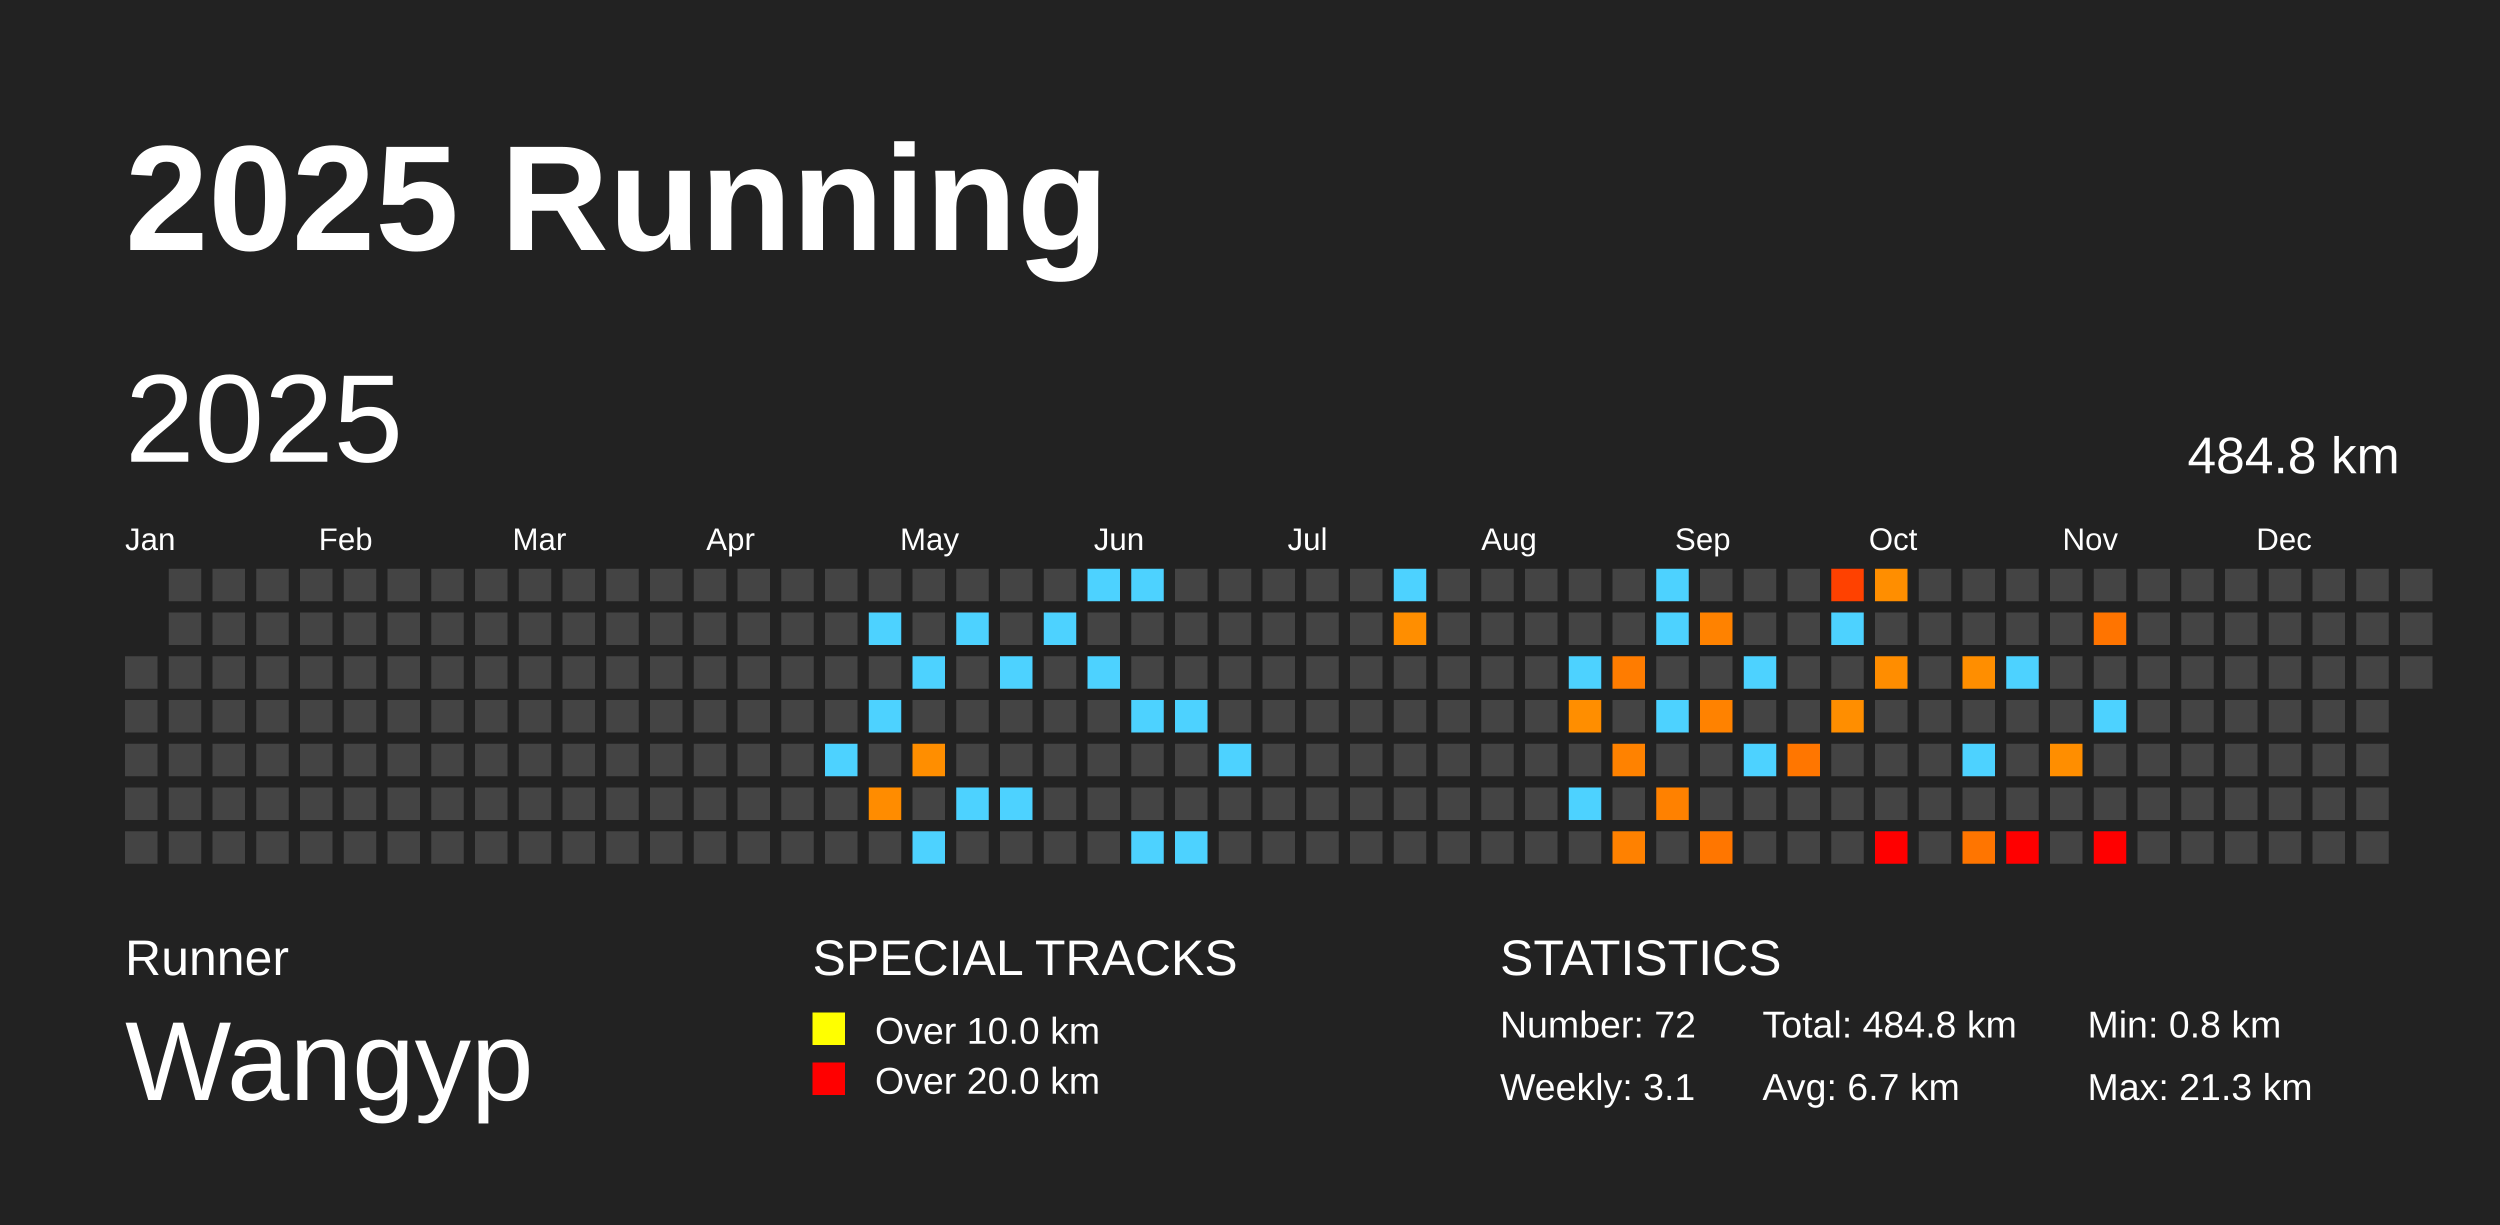
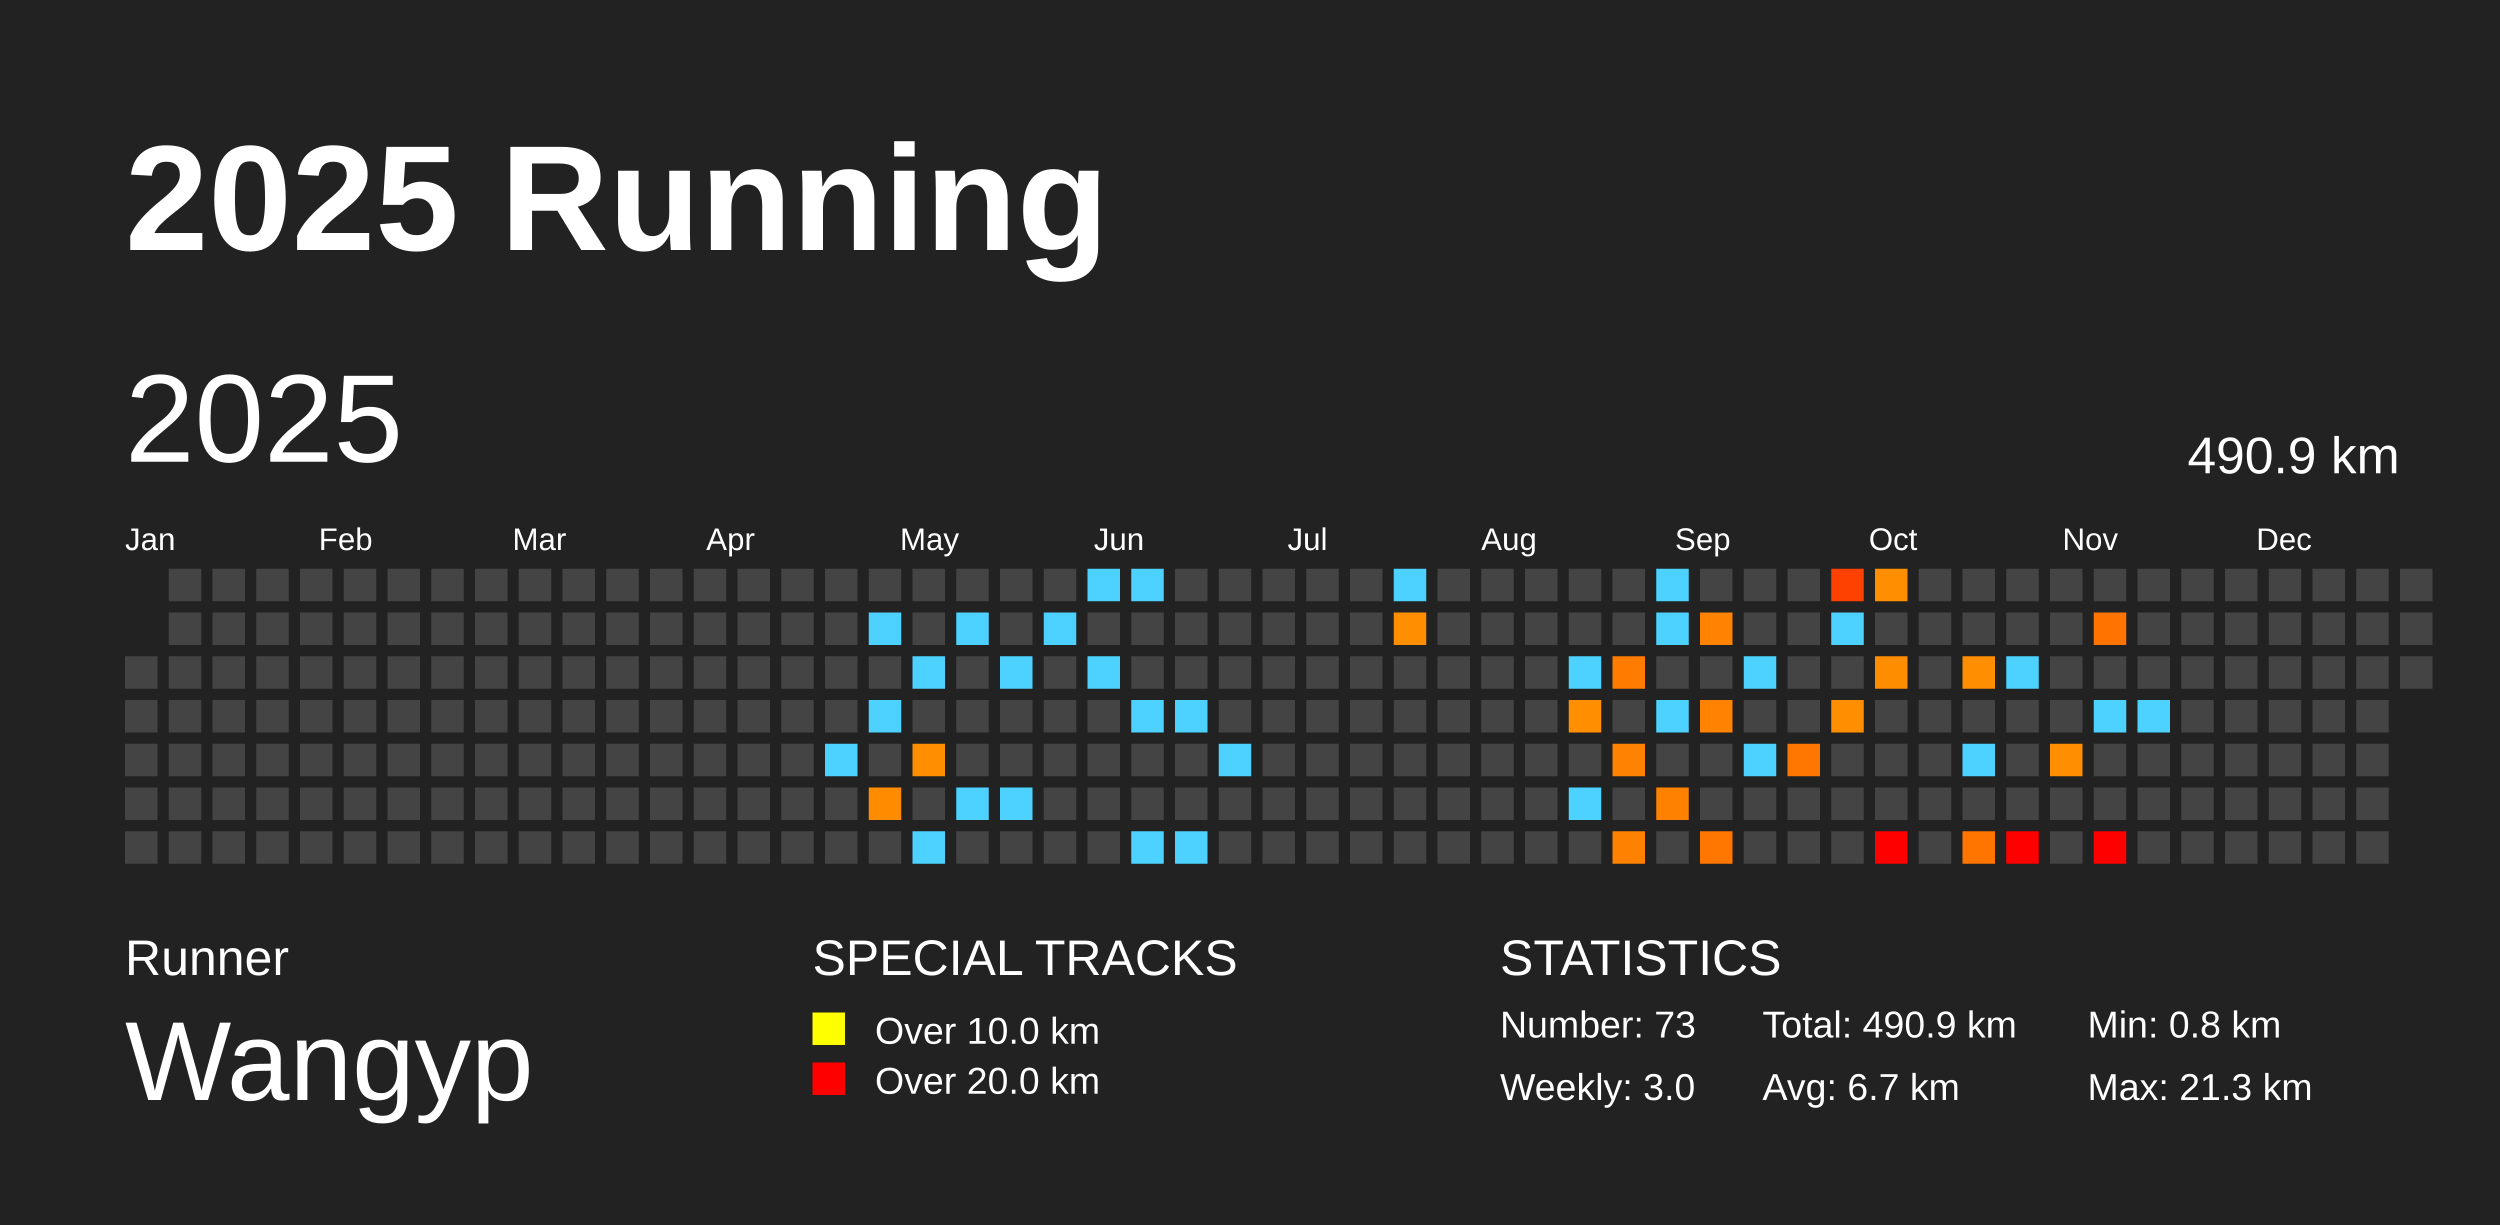
<svg xmlns="http://www.w3.org/2000/svg" baseProfile="full" height="98mm" version="1.1" viewBox="0,0,200,98" width="200mm">
  <defs />
  <rect fill="#222222" height="98" width="200" x="0" y="0" />
  <text fill="#FFFFFF" style="font-size:12px; font-family:Arial; font-weight:bold;" x="10" y="20">2025 Running</text>
  <text fill="#FFFFFF" style="font-size:4px; font-family:Arial" x="10" y="78">Runner</text>
  <text fill="#FFFFFF" style="font-size:9px; font-family:Arial" x="10" y="88">Wangyp</text>
  <text fill="#FFFFFF" style="font-size:4px; font-family:Arial" x="65" y="78">SPECIAL TRACKS</text>
  <rect fill="yellow" height="2.6" width="2.6" x="65" y="81" />
  <text fill="#FFFFFF" style="font-size:3px; font-family:Arial" x="70" y="83.5">Over 10.0 km</text>
  <rect fill="red" height="2.6" width="2.6" x="65" y="85" />
  <text fill="#FFFFFF" style="font-size:3px; font-family:Arial" x="70" y="87.5">Over 20.0 km</text>
  <text fill="#FFFFFF" style="font-size:4px; font-family:Arial" x="120" y="78">STATISTICS</text>
-   <text fill="#FFFFFF" style="font-size:3px; font-family:Arial" x="120" y="83">Number: 72</text>
-   <text fill="#FFFFFF" style="font-size:3px; font-family:Arial" x="120" y="88">Weekly: 3.1</text>
-   <text fill="#FFFFFF" style="font-size:3px; font-family:Arial" x="141" y="83">Total: 484.8 km</text>
+   <text fill="#FFFFFF" style="font-size:3px; font-family:Arial" x="120" y="83">Number: 73</text>
+   <text fill="#FFFFFF" style="font-size:3px; font-family:Arial" x="120" y="88">Weekly: 3.0</text>
+   <text fill="#FFFFFF" style="font-size:3px; font-family:Arial" x="141" y="83">Total: 490.9 km</text>
  <text fill="#FFFFFF" style="font-size:3px; font-family:Arial" x="141" y="88">Avg: 6.7 km</text>
  <text fill="#FFFFFF" style="font-size:3px; font-family:Arial" x="167" y="83">Min: 0.8 km</text>
  <text fill="#FFFFFF" style="font-size:3px; font-family:Arial" x="167" y="88">Max: 21.3 km</text>
  <text dominant-baseline="hanging" fill="#FFFFFF" style="font-size:10.0px; font-family:Arial;" x="10" y="30">2025</text>
-   <text dominant-baseline="hanging" fill="#FFFFFF" style="font-size:4.125px; font-family:Arial;" x="175" y="35">484.8 km</text>
+   <text dominant-baseline="hanging" fill="#FFFFFF" style="font-size:4.125px; font-family:Arial;" x="175" y="35">490.9 km</text>
  <text fill="#FFFFFF" style="font-size:2.5px; font-family:Arial" x="10.0" y="44">Jan</text>
  <text fill="#FFFFFF" style="font-size:2.5px; font-family:Arial" x="25.5" y="44">Feb</text>
  <text fill="#FFFFFF" style="font-size:2.5px; font-family:Arial" x="41.0" y="44">Mar</text>
  <text fill="#FFFFFF" style="font-size:2.5px; font-family:Arial" x="56.5" y="44">Apr</text>
  <text fill="#FFFFFF" style="font-size:2.5px; font-family:Arial" x="72.0" y="44">May</text>
  <text fill="#FFFFFF" style="font-size:2.5px; font-family:Arial" x="87.5" y="44">Jun</text>
  <text fill="#FFFFFF" style="font-size:2.5px; font-family:Arial" x="103.0" y="44">Jul</text>
  <text fill="#FFFFFF" style="font-size:2.5px; font-family:Arial" x="118.5" y="44">Aug</text>
  <text fill="#FFFFFF" style="font-size:2.5px; font-family:Arial" x="134.0" y="44">Sep</text>
  <text fill="#FFFFFF" style="font-size:2.5px; font-family:Arial" x="149.5" y="44">Oct</text>
  <text fill="#FFFFFF" style="font-size:2.5px; font-family:Arial" x="165.0" y="44">Nov</text>
  <text fill="#FFFFFF" style="font-size:2.5px; font-family:Arial" x="180.5" y="44">Dec</text>
  <rect fill="#444444" height="2.6" width="2.6" x="10.0" y="52.5" />
  <rect fill="#444444" height="2.6" width="2.6" x="10.0" y="56.0" />
  <rect fill="#444444" height="2.6" width="2.6" x="10.0" y="59.5" />
  <rect fill="#444444" height="2.6" width="2.6" x="10.0" y="63.0" />
  <rect fill="#444444" height="2.6" width="2.6" x="10.0" y="66.5" />
  <rect fill="#444444" height="2.6" width="2.6" x="13.5" y="45.5" />
  <rect fill="#444444" height="2.6" width="2.6" x="13.5" y="49.0" />
  <rect fill="#444444" height="2.6" width="2.6" x="13.5" y="52.5" />
  <rect fill="#444444" height="2.6" width="2.6" x="13.5" y="56.0" />
  <rect fill="#444444" height="2.6" width="2.6" x="13.5" y="59.5" />
  <rect fill="#444444" height="2.6" width="2.6" x="13.5" y="63.0" />
  <rect fill="#444444" height="2.6" width="2.6" x="13.5" y="66.5" />
  <rect fill="#444444" height="2.6" width="2.6" x="17.0" y="45.5" />
  <rect fill="#444444" height="2.6" width="2.6" x="17.0" y="49.0" />
  <rect fill="#444444" height="2.6" width="2.6" x="17.0" y="52.5" />
  <rect fill="#444444" height="2.6" width="2.6" x="17.0" y="56.0" />
  <rect fill="#444444" height="2.6" width="2.6" x="17.0" y="59.5" />
  <rect fill="#444444" height="2.6" width="2.6" x="17.0" y="63.0" />
  <rect fill="#444444" height="2.6" width="2.6" x="17.0" y="66.5" />
  <rect fill="#444444" height="2.6" width="2.6" x="20.5" y="45.5" />
  <rect fill="#444444" height="2.6" width="2.6" x="20.5" y="49.0" />
  <rect fill="#444444" height="2.6" width="2.6" x="20.5" y="52.5" />
  <rect fill="#444444" height="2.6" width="2.6" x="20.5" y="56.0" />
  <rect fill="#444444" height="2.6" width="2.6" x="20.5" y="59.5" />
  <rect fill="#444444" height="2.6" width="2.6" x="20.5" y="63.0" />
  <rect fill="#444444" height="2.6" width="2.6" x="20.5" y="66.5" />
  <rect fill="#444444" height="2.6" width="2.6" x="24.0" y="45.5" />
  <rect fill="#444444" height="2.6" width="2.6" x="24.0" y="49.0" />
  <rect fill="#444444" height="2.6" width="2.6" x="24.0" y="52.5" />
  <rect fill="#444444" height="2.6" width="2.6" x="24.0" y="56.0" />
  <rect fill="#444444" height="2.6" width="2.6" x="24.0" y="59.5" />
  <rect fill="#444444" height="2.6" width="2.6" x="24.0" y="63.0" />
  <rect fill="#444444" height="2.6" width="2.6" x="24.0" y="66.5" />
  <rect fill="#444444" height="2.6" width="2.6" x="27.5" y="45.5" />
  <rect fill="#444444" height="2.6" width="2.6" x="27.5" y="49.0" />
  <rect fill="#444444" height="2.6" width="2.6" x="27.5" y="52.5" />
  <rect fill="#444444" height="2.6" width="2.6" x="27.5" y="56.0" />
  <rect fill="#444444" height="2.6" width="2.6" x="27.5" y="59.5" />
  <rect fill="#444444" height="2.6" width="2.6" x="27.5" y="63.0" />
  <rect fill="#444444" height="2.6" width="2.6" x="27.5" y="66.5" />
  <rect fill="#444444" height="2.6" width="2.6" x="31.0" y="45.5" />
  <rect fill="#444444" height="2.6" width="2.6" x="31.0" y="49.0" />
  <rect fill="#444444" height="2.6" width="2.6" x="31.0" y="52.5" />
  <rect fill="#444444" height="2.6" width="2.6" x="31.0" y="56.0" />
  <rect fill="#444444" height="2.6" width="2.6" x="31.0" y="59.5" />
  <rect fill="#444444" height="2.6" width="2.6" x="31.0" y="63.0" />
  <rect fill="#444444" height="2.6" width="2.6" x="31.0" y="66.5" />
  <rect fill="#444444" height="2.6" width="2.6" x="34.5" y="45.5" />
  <rect fill="#444444" height="2.6" width="2.6" x="34.5" y="49.0" />
  <rect fill="#444444" height="2.6" width="2.6" x="34.5" y="52.5" />
  <rect fill="#444444" height="2.6" width="2.6" x="34.5" y="56.0" />
  <rect fill="#444444" height="2.6" width="2.6" x="34.5" y="59.5" />
  <rect fill="#444444" height="2.6" width="2.6" x="34.5" y="63.0" />
  <rect fill="#444444" height="2.6" width="2.6" x="34.5" y="66.5" />
  <rect fill="#444444" height="2.6" width="2.6" x="38.0" y="45.5" />
  <rect fill="#444444" height="2.6" width="2.6" x="38.0" y="49.0" />
  <rect fill="#444444" height="2.6" width="2.6" x="38.0" y="52.5" />
  <rect fill="#444444" height="2.6" width="2.6" x="38.0" y="56.0" />
  <rect fill="#444444" height="2.6" width="2.6" x="38.0" y="59.5" />
  <rect fill="#444444" height="2.6" width="2.6" x="38.0" y="63.0" />
  <rect fill="#444444" height="2.6" width="2.6" x="38.0" y="66.5" />
  <rect fill="#444444" height="2.6" width="2.6" x="41.5" y="45.5" />
  <rect fill="#444444" height="2.6" width="2.6" x="41.5" y="49.0" />
  <rect fill="#444444" height="2.6" width="2.6" x="41.5" y="52.5" />
  <rect fill="#444444" height="2.6" width="2.6" x="41.5" y="56.0" />
  <rect fill="#444444" height="2.6" width="2.6" x="41.5" y="59.5" />
  <rect fill="#444444" height="2.6" width="2.6" x="41.5" y="63.0" />
  <rect fill="#444444" height="2.6" width="2.6" x="41.5" y="66.5" />
  <rect fill="#444444" height="2.6" width="2.6" x="45.0" y="45.5" />
  <rect fill="#444444" height="2.6" width="2.6" x="45.0" y="49.0" />
  <rect fill="#444444" height="2.6" width="2.6" x="45.0" y="52.5" />
  <rect fill="#444444" height="2.6" width="2.6" x="45.0" y="56.0" />
  <rect fill="#444444" height="2.6" width="2.6" x="45.0" y="59.5" />
  <rect fill="#444444" height="2.6" width="2.6" x="45.0" y="63.0" />
  <rect fill="#444444" height="2.6" width="2.6" x="45.0" y="66.5" />
  <rect fill="#444444" height="2.6" width="2.6" x="48.5" y="45.5" />
  <rect fill="#444444" height="2.6" width="2.6" x="48.5" y="49.0" />
  <rect fill="#444444" height="2.6" width="2.6" x="48.5" y="52.5" />
  <rect fill="#444444" height="2.6" width="2.6" x="48.5" y="56.0" />
  <rect fill="#444444" height="2.6" width="2.6" x="48.5" y="59.5" />
  <rect fill="#444444" height="2.6" width="2.6" x="48.5" y="63.0" />
  <rect fill="#444444" height="2.6" width="2.6" x="48.5" y="66.5" />
  <rect fill="#444444" height="2.6" width="2.6" x="52.0" y="45.5" />
  <rect fill="#444444" height="2.6" width="2.6" x="52.0" y="49.0" />
  <rect fill="#444444" height="2.6" width="2.6" x="52.0" y="52.5" />
  <rect fill="#444444" height="2.6" width="2.6" x="52.0" y="56.0" />
  <rect fill="#444444" height="2.6" width="2.6" x="52.0" y="59.5" />
  <rect fill="#444444" height="2.6" width="2.6" x="52.0" y="63.0" />
  <rect fill="#444444" height="2.6" width="2.6" x="52.0" y="66.5" />
  <rect fill="#444444" height="2.6" width="2.6" x="55.5" y="45.5" />
  <rect fill="#444444" height="2.6" width="2.6" x="55.5" y="49.0" />
  <rect fill="#444444" height="2.6" width="2.6" x="55.5" y="52.5" />
  <rect fill="#444444" height="2.6" width="2.6" x="55.5" y="56.0" />
  <rect fill="#444444" height="2.6" width="2.6" x="55.5" y="59.5" />
  <rect fill="#444444" height="2.6" width="2.6" x="55.5" y="63.0" />
  <rect fill="#444444" height="2.6" width="2.6" x="55.5" y="66.5" />
  <rect fill="#444444" height="2.6" width="2.6" x="59.0" y="45.5" />
  <rect fill="#444444" height="2.6" width="2.6" x="59.0" y="49.0" />
  <rect fill="#444444" height="2.6" width="2.6" x="59.0" y="52.5" />
  <rect fill="#444444" height="2.6" width="2.6" x="59.0" y="56.0" />
  <rect fill="#444444" height="2.6" width="2.6" x="59.0" y="59.5" />
  <rect fill="#444444" height="2.6" width="2.6" x="59.0" y="63.0" />
  <rect fill="#444444" height="2.6" width="2.6" x="59.0" y="66.5" />
  <rect fill="#444444" height="2.6" width="2.6" x="62.5" y="45.5" />
  <rect fill="#444444" height="2.6" width="2.6" x="62.5" y="49.0" />
  <rect fill="#444444" height="2.6" width="2.6" x="62.5" y="52.5" />
  <rect fill="#444444" height="2.6" width="2.6" x="62.5" y="56.0" />
  <rect fill="#444444" height="2.6" width="2.6" x="62.5" y="59.5" />
  <rect fill="#444444" height="2.6" width="2.6" x="62.5" y="63.0" />
  <rect fill="#444444" height="2.6" width="2.6" x="62.5" y="66.5" />
  <rect fill="#444444" height="2.6" width="2.6" x="66.0" y="45.5" />
  <rect fill="#444444" height="2.6" width="2.6" x="66.0" y="49.0" />
  <rect fill="#444444" height="2.6" width="2.6" x="66.0" y="52.5" />
  <rect fill="#444444" height="2.6" width="2.6" x="66.0" y="56.0" />
  <rect fill="#4dd2ff" height="2.6" width="2.6" x="66.0" y="59.5" />
  <rect fill="#444444" height="2.6" width="2.6" x="66.0" y="63.0" />
  <rect fill="#444444" height="2.6" width="2.6" x="66.0" y="66.5" />
  <rect fill="#444444" height="2.6" width="2.6" x="69.5" y="45.5" />
  <rect fill="#4dd2ff" height="2.6" width="2.6" x="69.5" y="49.0" />
  <rect fill="#444444" height="2.6" width="2.6" x="69.5" y="52.5" />
  <rect fill="#4dd2ff" height="2.6" width="2.6" x="69.5" y="56.0" />
  <rect fill="#444444" height="2.6" width="2.6" x="69.5" y="59.5" />
  <rect fill="#ff8c00" height="2.6" width="2.6" x="69.5" y="63.0" />
  <rect fill="#444444" height="2.6" width="2.6" x="69.5" y="66.5" />
  <rect fill="#444444" height="2.6" width="2.6" x="73.0" y="45.5" />
  <rect fill="#444444" height="2.6" width="2.6" x="73.0" y="49.0" />
  <rect fill="#4dd2ff" height="2.6" width="2.6" x="73.0" y="52.5" />
  <rect fill="#444444" height="2.6" width="2.6" x="73.0" y="56.0" />
  <rect fill="#ff8e00" height="2.6" width="2.6" x="73.0" y="59.5" />
  <rect fill="#444444" height="2.6" width="2.6" x="73.0" y="63.0" />
  <rect fill="#4dd2ff" height="2.6" width="2.6" x="73.0" y="66.5" />
  <rect fill="#444444" height="2.6" width="2.6" x="76.5" y="45.5" />
  <rect fill="#4dd2ff" height="2.6" width="2.6" x="76.5" y="49.0" />
  <rect fill="#444444" height="2.6" width="2.6" x="76.5" y="52.5" />
  <rect fill="#444444" height="2.6" width="2.6" x="76.5" y="56.0" />
  <rect fill="#444444" height="2.6" width="2.6" x="76.5" y="59.5" />
  <rect fill="#4dd2ff" height="2.6" width="2.6" x="76.5" y="63.0" />
  <rect fill="#444444" height="2.6" width="2.6" x="76.5" y="66.5" />
  <rect fill="#444444" height="2.6" width="2.6" x="80.0" y="45.5" />
  <rect fill="#444444" height="2.6" width="2.6" x="80.0" y="49.0" />
  <rect fill="#4dd2ff" height="2.6" width="2.6" x="80.0" y="52.5" />
  <rect fill="#444444" height="2.6" width="2.6" x="80.0" y="56.0" />
  <rect fill="#444444" height="2.6" width="2.6" x="80.0" y="59.5" />
  <rect fill="#4dd2ff" height="2.6" width="2.6" x="80.0" y="63.0" />
  <rect fill="#444444" height="2.6" width="2.6" x="80.0" y="66.5" />
  <rect fill="#444444" height="2.6" width="2.6" x="83.5" y="45.5" />
  <rect fill="#4dd2ff" height="2.6" width="2.6" x="83.5" y="49.0" />
  <rect fill="#444444" height="2.6" width="2.6" x="83.5" y="52.5" />
  <rect fill="#444444" height="2.6" width="2.6" x="83.5" y="56.0" />
  <rect fill="#444444" height="2.6" width="2.6" x="83.5" y="59.5" />
  <rect fill="#444444" height="2.6" width="2.6" x="83.5" y="63.0" />
  <rect fill="#444444" height="2.6" width="2.6" x="83.5" y="66.5" />
  <rect fill="#4dd2ff" height="2.6" width="2.6" x="87.0" y="45.5" />
  <rect fill="#444444" height="2.6" width="2.6" x="87.0" y="49.0" />
  <rect fill="#4dd2ff" height="2.6" width="2.6" x="87.0" y="52.5" />
  <rect fill="#444444" height="2.6" width="2.6" x="87.0" y="56.0" />
  <rect fill="#444444" height="2.6" width="2.6" x="87.0" y="59.5" />
  <rect fill="#444444" height="2.6" width="2.6" x="87.0" y="63.0" />
  <rect fill="#444444" height="2.6" width="2.6" x="87.0" y="66.5" />
  <rect fill="#4dd2ff" height="2.6" width="2.6" x="90.5" y="45.5" />
  <rect fill="#444444" height="2.6" width="2.6" x="90.5" y="49.0" />
  <rect fill="#444444" height="2.6" width="2.6" x="90.5" y="52.5" />
  <rect fill="#4dd2ff" height="2.6" width="2.6" x="90.5" y="56.0" />
  <rect fill="#444444" height="2.6" width="2.6" x="90.5" y="59.5" />
  <rect fill="#444444" height="2.6" width="2.6" x="90.5" y="63.0" />
  <rect fill="#4dd2ff" height="2.6" width="2.6" x="90.5" y="66.5" />
  <rect fill="#444444" height="2.6" width="2.6" x="94.0" y="45.5" />
  <rect fill="#444444" height="2.6" width="2.6" x="94.0" y="49.0" />
  <rect fill="#444444" height="2.6" width="2.6" x="94.0" y="52.5" />
  <rect fill="#4dd2ff" height="2.6" width="2.6" x="94.0" y="56.0" />
  <rect fill="#444444" height="2.6" width="2.6" x="94.0" y="59.5" />
  <rect fill="#444444" height="2.6" width="2.6" x="94.0" y="63.0" />
  <rect fill="#4dd2ff" height="2.6" width="2.6" x="94.0" y="66.5" />
  <rect fill="#444444" height="2.6" width="2.6" x="97.5" y="45.5" />
  <rect fill="#444444" height="2.6" width="2.6" x="97.5" y="49.0" />
  <rect fill="#444444" height="2.6" width="2.6" x="97.5" y="52.5" />
  <rect fill="#444444" height="2.6" width="2.6" x="97.5" y="56.0" />
  <rect fill="#4dd2ff" height="2.6" width="2.6" x="97.5" y="59.5" />
  <rect fill="#444444" height="2.6" width="2.6" x="97.5" y="63.0" />
  <rect fill="#444444" height="2.6" width="2.6" x="97.5" y="66.5" />
  <rect fill="#444444" height="2.6" width="2.6" x="101.0" y="45.5" />
  <rect fill="#444444" height="2.6" width="2.6" x="101.0" y="49.0" />
  <rect fill="#444444" height="2.6" width="2.6" x="101.0" y="52.5" />
  <rect fill="#444444" height="2.6" width="2.6" x="101.0" y="56.0" />
  <rect fill="#444444" height="2.6" width="2.6" x="101.0" y="59.5" />
  <rect fill="#444444" height="2.6" width="2.6" x="101.0" y="63.0" />
  <rect fill="#444444" height="2.6" width="2.6" x="101.0" y="66.5" />
  <rect fill="#444444" height="2.6" width="2.6" x="104.5" y="45.5" />
  <rect fill="#444444" height="2.6" width="2.6" x="104.5" y="49.0" />
  <rect fill="#444444" height="2.6" width="2.6" x="104.5" y="52.5" />
  <rect fill="#444444" height="2.6" width="2.6" x="104.5" y="56.0" />
  <rect fill="#444444" height="2.6" width="2.6" x="104.5" y="59.5" />
  <rect fill="#444444" height="2.6" width="2.6" x="104.5" y="63.0" />
  <rect fill="#444444" height="2.6" width="2.6" x="104.5" y="66.5" />
  <rect fill="#444444" height="2.6" width="2.6" x="108.0" y="45.5" />
  <rect fill="#444444" height="2.6" width="2.6" x="108.0" y="49.0" />
  <rect fill="#444444" height="2.6" width="2.6" x="108.0" y="52.5" />
  <rect fill="#444444" height="2.6" width="2.6" x="108.0" y="56.0" />
  <rect fill="#444444" height="2.6" width="2.6" x="108.0" y="59.5" />
  <rect fill="#444444" height="2.6" width="2.6" x="108.0" y="63.0" />
  <rect fill="#444444" height="2.6" width="2.6" x="108.0" y="66.5" />
  <rect fill="#4dd2ff" height="2.6" width="2.6" x="111.5" y="45.5" />
  <rect fill="#ff8e00" height="2.6" width="2.6" x="111.5" y="49.0" />
  <rect fill="#444444" height="2.6" width="2.6" x="111.5" y="52.5" />
  <rect fill="#444444" height="2.6" width="2.6" x="111.5" y="56.0" />
  <rect fill="#444444" height="2.6" width="2.6" x="111.5" y="59.5" />
  <rect fill="#444444" height="2.6" width="2.6" x="111.5" y="63.0" />
  <rect fill="#444444" height="2.6" width="2.6" x="111.5" y="66.5" />
  <rect fill="#444444" height="2.6" width="2.6" x="115.0" y="45.5" />
  <rect fill="#444444" height="2.6" width="2.6" x="115.0" y="49.0" />
  <rect fill="#444444" height="2.6" width="2.6" x="115.0" y="52.5" />
  <rect fill="#444444" height="2.6" width="2.6" x="115.0" y="56.0" />
  <rect fill="#444444" height="2.6" width="2.6" x="115.0" y="59.5" />
  <rect fill="#444444" height="2.6" width="2.6" x="115.0" y="63.0" />
  <rect fill="#444444" height="2.6" width="2.6" x="115.0" y="66.5" />
  <rect fill="#444444" height="2.6" width="2.6" x="118.5" y="45.5" />
  <rect fill="#444444" height="2.6" width="2.6" x="118.5" y="49.0" />
  <rect fill="#444444" height="2.6" width="2.6" x="118.5" y="52.5" />
  <rect fill="#444444" height="2.6" width="2.6" x="118.5" y="56.0" />
  <rect fill="#444444" height="2.6" width="2.6" x="118.5" y="59.5" />
  <rect fill="#444444" height="2.6" width="2.6" x="118.5" y="63.0" />
  <rect fill="#444444" height="2.6" width="2.6" x="118.5" y="66.5" />
  <rect fill="#444444" height="2.6" width="2.6" x="122.0" y="45.5" />
  <rect fill="#444444" height="2.6" width="2.6" x="122.0" y="49.0" />
  <rect fill="#444444" height="2.6" width="2.6" x="122.0" y="52.5" />
  <rect fill="#444444" height="2.6" width="2.6" x="122.0" y="56.0" />
  <rect fill="#444444" height="2.6" width="2.6" x="122.0" y="59.5" />
  <rect fill="#444444" height="2.6" width="2.6" x="122.0" y="63.0" />
  <rect fill="#444444" height="2.6" width="2.6" x="122.0" y="66.5" />
  <rect fill="#444444" height="2.6" width="2.6" x="125.5" y="45.5" />
  <rect fill="#444444" height="2.6" width="2.6" x="125.5" y="49.0" />
  <rect fill="#4dd2ff" height="2.6" width="2.6" x="125.5" y="52.5" />
  <rect fill="#ff8e00" height="2.6" width="2.6" x="125.5" y="56.0" />
  <rect fill="#444444" height="2.6" width="2.6" x="125.5" y="59.5" />
  <rect fill="#4dd2ff" height="2.6" width="2.6" x="125.5" y="63.0" />
  <rect fill="#444444" height="2.6" width="2.6" x="125.5" y="66.5" />
  <rect fill="#444444" height="2.6" width="2.6" x="129.0" y="45.5" />
  <rect fill="#444444" height="2.6" width="2.6" x="129.0" y="49.0" />
  <rect fill="#ff7c00" height="2.6" width="2.6" x="129.0" y="52.5" />
  <rect fill="#444444" height="2.6" width="2.6" x="129.0" y="56.0" />
  <rect fill="#ff8200" height="2.6" width="2.6" x="129.0" y="59.5" />
  <rect fill="#444444" height="2.6" width="2.6" x="129.0" y="63.0" />
  <rect fill="#ff8100" height="2.6" width="2.6" x="129.0" y="66.5" />
  <rect fill="#4dd2ff" height="2.6" width="2.6" x="132.5" y="45.5" />
  <rect fill="#4dd2ff" height="2.6" width="2.6" x="132.5" y="49.0" />
  <rect fill="#444444" height="2.6" width="2.6" x="132.5" y="52.5" />
  <rect fill="#4dd2ff" height="2.6" width="2.6" x="132.5" y="56.0" />
  <rect fill="#444444" height="2.6" width="2.6" x="132.5" y="59.5" />
  <rect fill="#ff8100" height="2.6" width="2.6" x="132.5" y="63.0" />
  <rect fill="#444444" height="2.6" width="2.6" x="132.5" y="66.5" />
  <rect fill="#444444" height="2.6" width="2.6" x="136.0" y="45.5" />
  <rect fill="#ff8200" height="2.6" width="2.6" x="136.0" y="49.0" />
  <rect fill="#444444" height="2.6" width="2.6" x="136.0" y="52.5" />
  <rect fill="#ff8200" height="2.6" width="2.6" x="136.0" y="56.0" />
  <rect fill="#444444" height="2.6" width="2.6" x="136.0" y="59.5" />
  <rect fill="#444444" height="2.6" width="2.6" x="136.0" y="63.0" />
  <rect fill="#ff7600" height="2.6" width="2.6" x="136.0" y="66.5" />
  <rect fill="#444444" height="2.6" width="2.6" x="139.5" y="45.5" />
  <rect fill="#444444" height="2.6" width="2.6" x="139.5" y="49.0" />
  <rect fill="#4dd2ff" height="2.6" width="2.6" x="139.5" y="52.5" />
  <rect fill="#444444" height="2.6" width="2.6" x="139.5" y="56.0" />
  <rect fill="#4dd2ff" height="2.6" width="2.6" x="139.5" y="59.5" />
  <rect fill="#444444" height="2.6" width="2.6" x="139.5" y="63.0" />
  <rect fill="#444444" height="2.6" width="2.6" x="139.5" y="66.5" />
  <rect fill="#444444" height="2.6" width="2.6" x="143.0" y="45.5" />
  <rect fill="#444444" height="2.6" width="2.6" x="143.0" y="49.0" />
  <rect fill="#444444" height="2.6" width="2.6" x="143.0" y="52.5" />
  <rect fill="#444444" height="2.6" width="2.6" x="143.0" y="56.0" />
  <rect fill="#ff7600" height="2.6" width="2.6" x="143.0" y="59.5" />
  <rect fill="#444444" height="2.6" width="2.6" x="143.0" y="63.0" />
  <rect fill="#444444" height="2.6" width="2.6" x="143.0" y="66.5" />
  <rect fill="#ff4100" height="2.6" width="2.6" x="146.5" y="45.5" />
  <rect fill="#4dd2ff" height="2.6" width="2.6" x="146.5" y="49.0" />
  <rect fill="#444444" height="2.6" width="2.6" x="146.5" y="52.5" />
  <rect fill="#ff8e00" height="2.6" width="2.6" x="146.5" y="56.0" />
  <rect fill="#444444" height="2.6" width="2.6" x="146.5" y="59.5" />
  <rect fill="#444444" height="2.6" width="2.6" x="146.5" y="63.0" />
  <rect fill="#444444" height="2.6" width="2.6" x="146.5" y="66.5" />
  <rect fill="#ff8e00" height="2.6" width="2.6" x="150.0" y="45.5" />
  <rect fill="#444444" height="2.6" width="2.6" x="150.0" y="49.0" />
  <rect fill="#ff8d00" height="2.6" width="2.6" x="150.0" y="52.5" />
  <rect fill="#444444" height="2.6" width="2.6" x="150.0" y="56.0" />
  <rect fill="#444444" height="2.6" width="2.6" x="150.0" y="59.5" />
  <rect fill="#444444" height="2.6" width="2.6" x="150.0" y="63.0" />
  <rect fill="red" height="2.6" width="2.6" x="150.0" y="66.5" />
  <rect fill="#444444" height="2.6" width="2.6" x="153.5" y="45.5" />
  <rect fill="#444444" height="2.6" width="2.6" x="153.5" y="49.0" />
  <rect fill="#444444" height="2.6" width="2.6" x="153.5" y="52.5" />
  <rect fill="#444444" height="2.6" width="2.6" x="153.5" y="56.0" />
  <rect fill="#444444" height="2.6" width="2.6" x="153.5" y="59.5" />
  <rect fill="#444444" height="2.6" width="2.6" x="153.5" y="63.0" />
  <rect fill="#444444" height="2.6" width="2.6" x="153.5" y="66.5" />
  <rect fill="#444444" height="2.6" width="2.6" x="157.0" y="45.5" />
  <rect fill="#444444" height="2.6" width="2.6" x="157.0" y="49.0" />
  <rect fill="#ff8e00" height="2.6" width="2.6" x="157.0" y="52.5" />
  <rect fill="#444444" height="2.6" width="2.6" x="157.0" y="56.0" />
  <rect fill="#4dd2ff" height="2.6" width="2.6" x="157.0" y="59.5" />
  <rect fill="#444444" height="2.6" width="2.6" x="157.0" y="63.0" />
  <rect fill="#ff7500" height="2.6" width="2.6" x="157.0" y="66.5" />
  <rect fill="#444444" height="2.6" width="2.6" x="160.5" y="45.5" />
  <rect fill="#444444" height="2.6" width="2.6" x="160.5" y="49.0" />
  <rect fill="#4dd2ff" height="2.6" width="2.6" x="160.5" y="52.5" />
  <rect fill="#444444" height="2.6" width="2.6" x="160.5" y="56.0" />
  <rect fill="#444444" height="2.6" width="2.6" x="160.5" y="59.5" />
  <rect fill="#444444" height="2.6" width="2.6" x="160.5" y="63.0" />
  <rect fill="red" height="2.6" width="2.6" x="160.5" y="66.5" />
  <rect fill="#444444" height="2.6" width="2.6" x="164.0" y="45.5" />
  <rect fill="#444444" height="2.6" width="2.6" x="164.0" y="49.0" />
  <rect fill="#444444" height="2.6" width="2.6" x="164.0" y="52.5" />
  <rect fill="#444444" height="2.6" width="2.6" x="164.0" y="56.0" />
  <rect fill="#ff8e00" height="2.6" width="2.6" x="164.0" y="59.5" />
  <rect fill="#444444" height="2.6" width="2.6" x="164.0" y="63.0" />
  <rect fill="#444444" height="2.6" width="2.6" x="164.0" y="66.5" />
  <rect fill="#444444" height="2.6" width="2.6" x="167.5" y="45.5" />
  <rect fill="#ff7400" height="2.6" width="2.6" x="167.5" y="49.0" />
  <rect fill="#444444" height="2.6" width="2.6" x="167.5" y="52.5" />
  <rect fill="#4dd2ff" height="2.6" width="2.6" x="167.5" y="56.0" />
  <rect fill="#444444" height="2.6" width="2.6" x="167.5" y="59.5" />
  <rect fill="#444444" height="2.6" width="2.6" x="167.5" y="63.0" />
  <rect fill="red" height="2.6" width="2.6" x="167.5" y="66.5" />
  <rect fill="#444444" height="2.6" width="2.6" x="171.0" y="45.5" />
  <rect fill="#444444" height="2.6" width="2.6" x="171.0" y="49.0" />
  <rect fill="#444444" height="2.6" width="2.6" x="171.0" y="52.5" />
-   <rect fill="#444444" height="2.6" width="2.6" x="171.0" y="56.0" />
+   <rect fill="#4dd2ff" height="2.6" width="2.6" x="171.0" y="56.0" />
  <rect fill="#444444" height="2.6" width="2.6" x="171.0" y="59.5" />
  <rect fill="#444444" height="2.6" width="2.6" x="171.0" y="63.0" />
  <rect fill="#444444" height="2.6" width="2.6" x="171.0" y="66.5" />
  <rect fill="#444444" height="2.6" width="2.6" x="174.5" y="45.5" />
  <rect fill="#444444" height="2.6" width="2.6" x="174.5" y="49.0" />
  <rect fill="#444444" height="2.6" width="2.6" x="174.5" y="52.5" />
  <rect fill="#444444" height="2.6" width="2.6" x="174.5" y="56.0" />
  <rect fill="#444444" height="2.6" width="2.6" x="174.5" y="59.5" />
  <rect fill="#444444" height="2.6" width="2.6" x="174.5" y="63.0" />
  <rect fill="#444444" height="2.6" width="2.6" x="174.5" y="66.5" />
  <rect fill="#444444" height="2.6" width="2.6" x="178.0" y="45.5" />
  <rect fill="#444444" height="2.6" width="2.6" x="178.0" y="49.0" />
  <rect fill="#444444" height="2.6" width="2.6" x="178.0" y="52.5" />
  <rect fill="#444444" height="2.6" width="2.6" x="178.0" y="56.0" />
  <rect fill="#444444" height="2.6" width="2.6" x="178.0" y="59.5" />
  <rect fill="#444444" height="2.6" width="2.6" x="178.0" y="63.0" />
  <rect fill="#444444" height="2.6" width="2.6" x="178.0" y="66.5" />
  <rect fill="#444444" height="2.6" width="2.6" x="181.5" y="45.5" />
  <rect fill="#444444" height="2.6" width="2.6" x="181.5" y="49.0" />
  <rect fill="#444444" height="2.6" width="2.6" x="181.5" y="52.5" />
  <rect fill="#444444" height="2.6" width="2.6" x="181.5" y="56.0" />
  <rect fill="#444444" height="2.6" width="2.6" x="181.5" y="59.5" />
  <rect fill="#444444" height="2.6" width="2.6" x="181.5" y="63.0" />
  <rect fill="#444444" height="2.6" width="2.6" x="181.5" y="66.5" />
  <rect fill="#444444" height="2.6" width="2.6" x="185.0" y="45.5" />
  <rect fill="#444444" height="2.6" width="2.6" x="185.0" y="49.0" />
  <rect fill="#444444" height="2.6" width="2.6" x="185.0" y="52.5" />
  <rect fill="#444444" height="2.6" width="2.6" x="185.0" y="56.0" />
  <rect fill="#444444" height="2.6" width="2.6" x="185.0" y="59.5" />
  <rect fill="#444444" height="2.6" width="2.6" x="185.0" y="63.0" />
  <rect fill="#444444" height="2.6" width="2.6" x="185.0" y="66.5" />
  <rect fill="#444444" height="2.6" width="2.6" x="188.5" y="45.5" />
  <rect fill="#444444" height="2.6" width="2.6" x="188.5" y="49.0" />
  <rect fill="#444444" height="2.6" width="2.6" x="188.5" y="52.5" />
  <rect fill="#444444" height="2.6" width="2.6" x="188.5" y="56.0" />
  <rect fill="#444444" height="2.6" width="2.6" x="188.5" y="59.5" />
  <rect fill="#444444" height="2.6" width="2.6" x="188.5" y="63.0" />
  <rect fill="#444444" height="2.6" width="2.6" x="188.5" y="66.5" />
  <rect fill="#444444" height="2.6" width="2.6" x="192.0" y="45.5" />
  <rect fill="#444444" height="2.6" width="2.6" x="192.0" y="49.0" />
  <rect fill="#444444" height="2.6" width="2.6" x="192.0" y="52.5" />
</svg>
